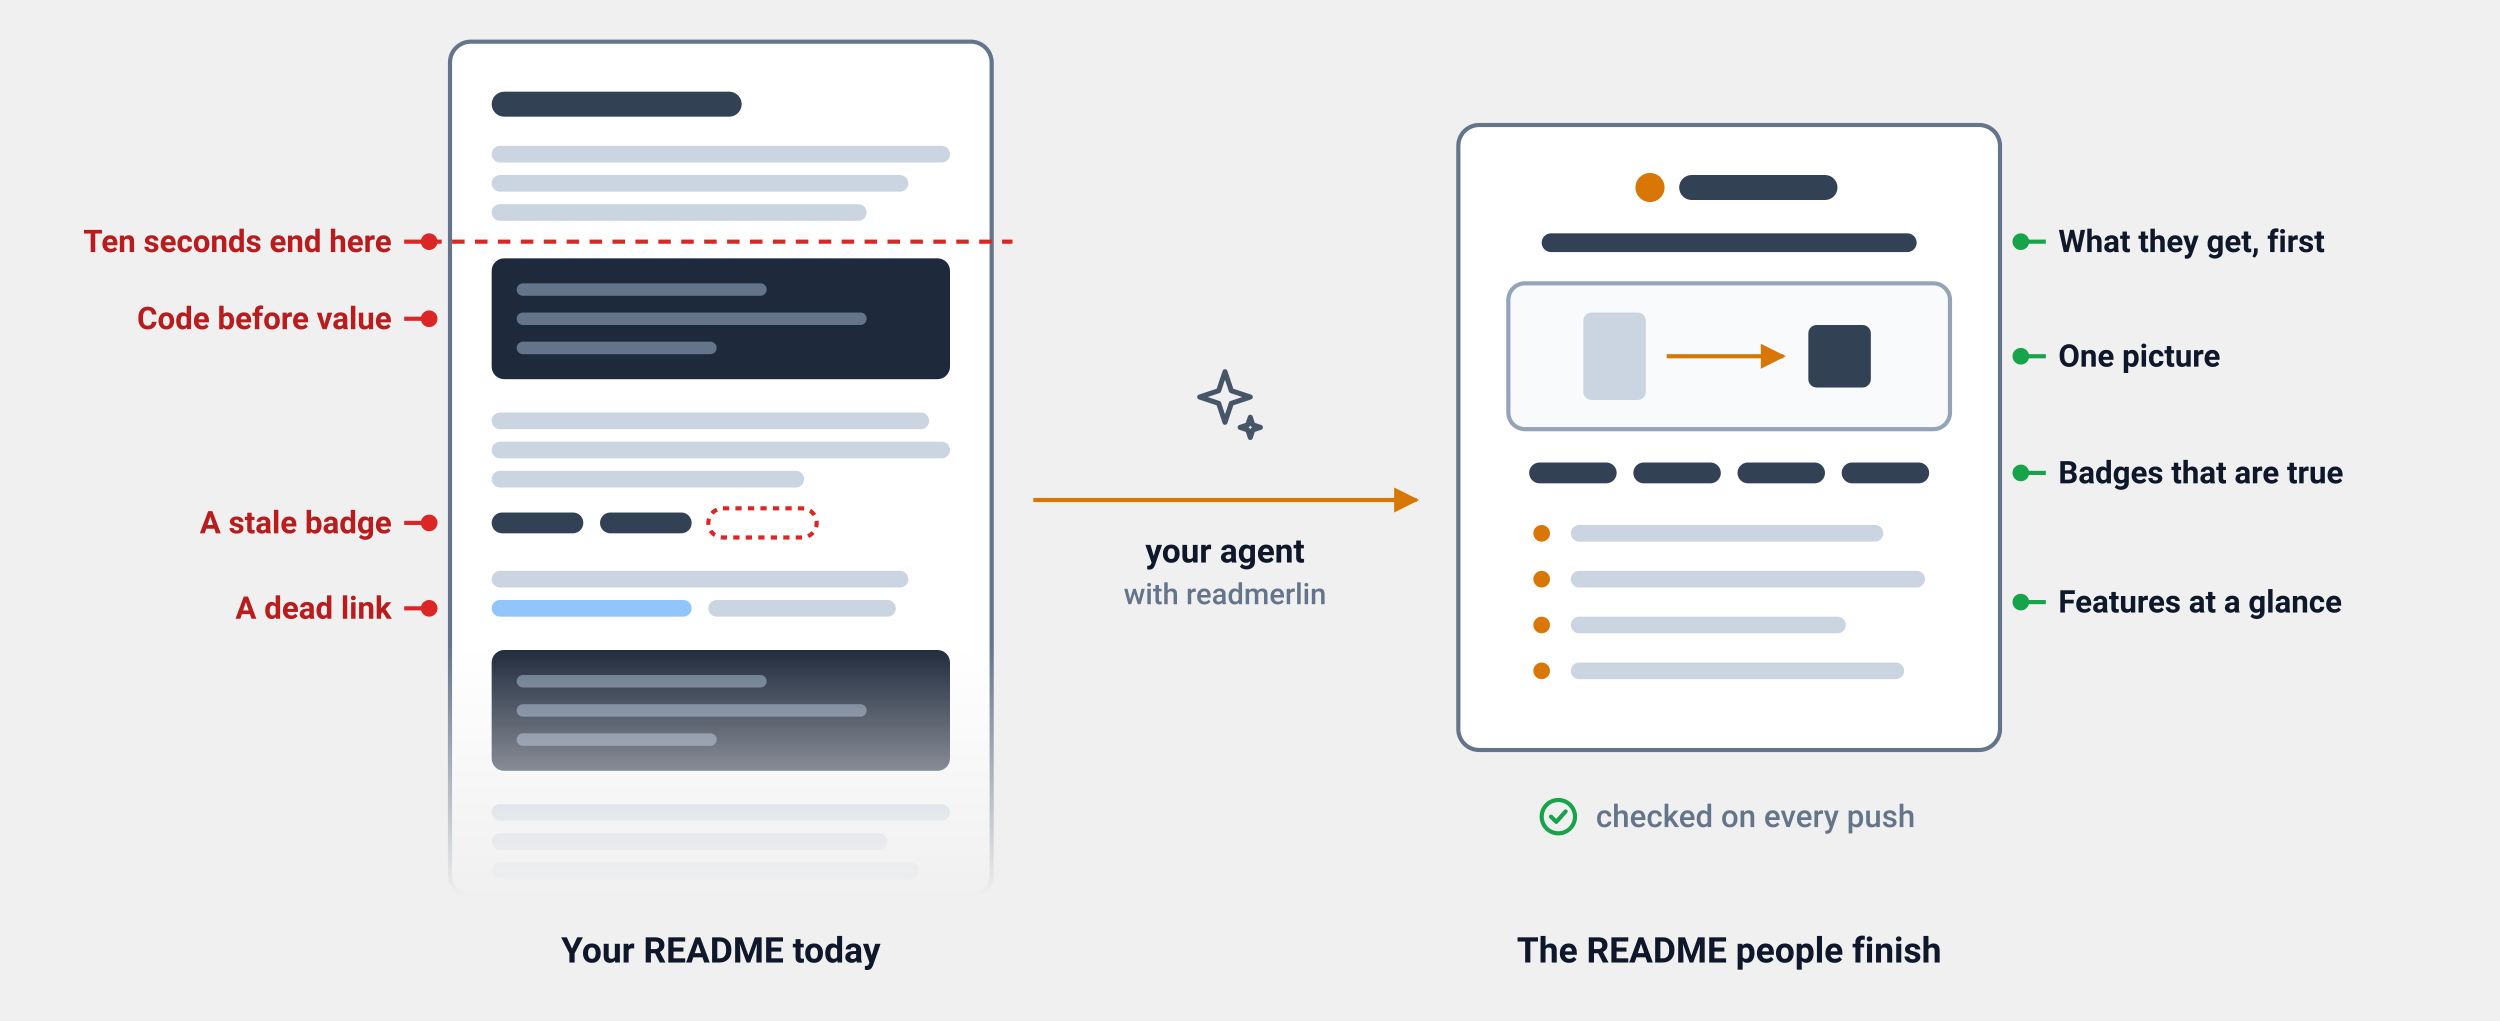
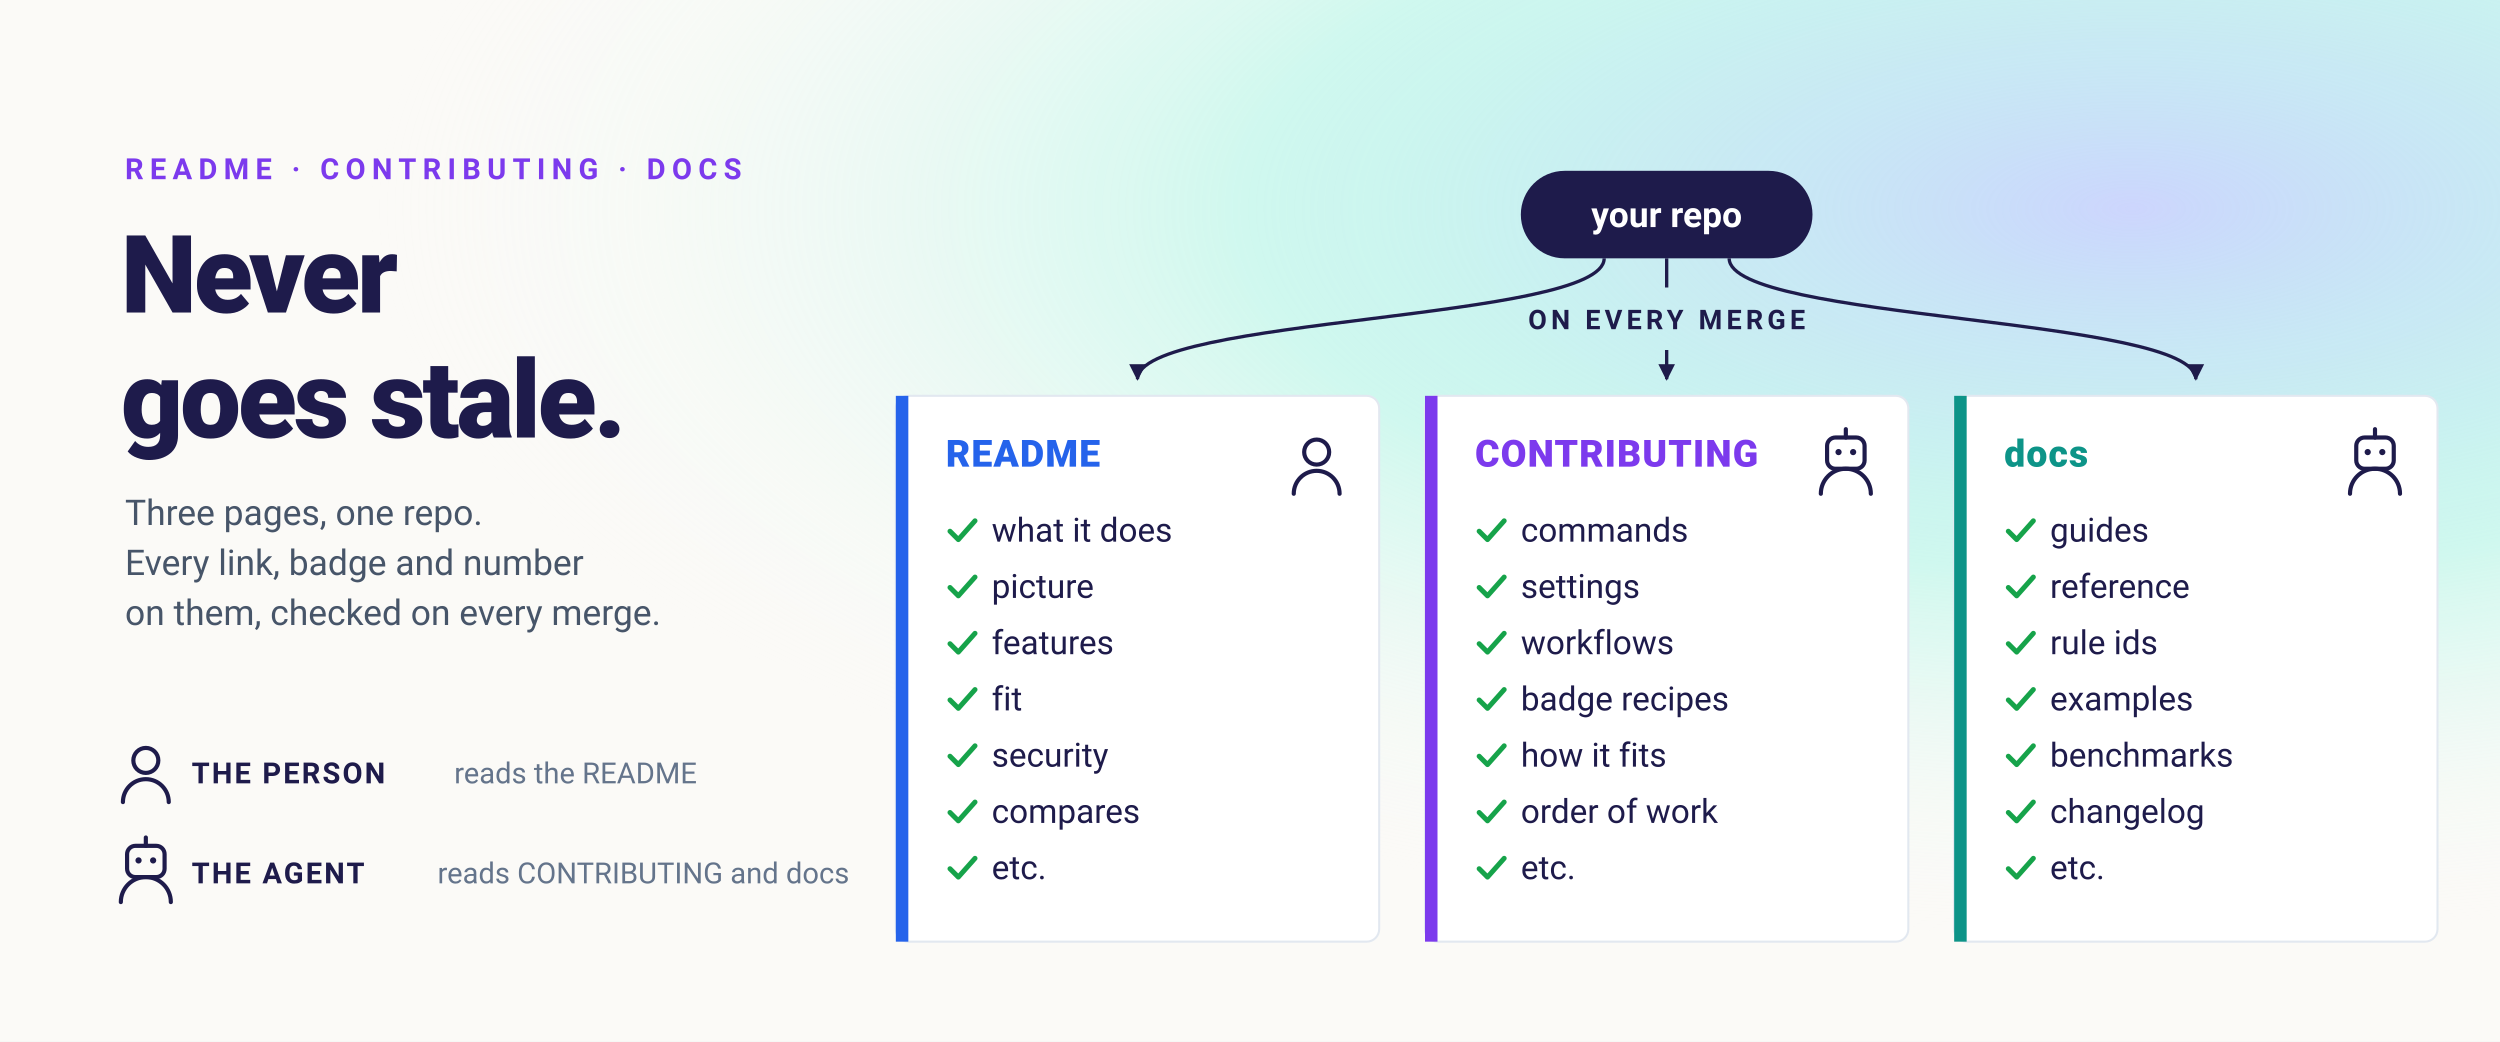
- <svg xmlns="http://www.w3.org/2000/svg" viewBox="0 0 1200 490" width="1200" height="490" role="img" aria-labelledby="hero-title">
+ <svg xmlns="http://www.w3.org/2000/svg" viewBox="0 0 1200 500" width="1200" height="500" role="img" aria-labelledby="t">
  <defs>
-     <marker id="arrow" viewBox="0 0 10 10" refX="9" refY="5" markerWidth="6" markerHeight="6" orient="auto-start-reverse">
-       <path d="M0,0 L10,5 L0,10 z" fill="#d97706" />
+     <marker id="a" viewBox="0 0 10 10" refX="9" refY="5" markerWidth="5" markerHeight="5" orient="auto-start-reverse">
+       <path d="M0,0 L10,5 L0,10 z" fill="#1e1b4b" />
    </marker>
-     <linearGradient id="fade" x1="0" y1="0" x2="0" y2="1">
-       <stop offset="0.72" stop-color="#fff" />
-       <stop offset="1" stop-color="#000" />
-     </linearGradient>
+     <radialGradient id="wash" cx="0.85" cy="0.2" r="0.7">
+       <stop offset="0" stop-color="#c7d2fe" stop-opacity="0.9" />
+       <stop offset="0.5" stop-color="#99f6e4" stop-opacity="0.45" />
+       <stop offset="1" stop-color="#fbfaf7" stop-opacity="0" />
+     </radialGradient>
    <style>
-       .card { fill: #f8fafc; stroke: #94a3b8; stroke-width: 2; }
-       .more { stroke-dasharray: 4 4; }
-       .glyph { fill: none; stroke: #475569; stroke-width: 2; stroke-linejoin: round; stroke-linecap: round; }
-       .ok { stroke: #16a34a; }
-       .title { font-family: system-ui, -apple-system, "Segoe UI", Roboto, Helvetica, Arial, sans-serif; fill: #0f172a; font-weight: 600; }
-       .muted { font-family: system-ui, -apple-system, "Segoe UI", Roboto, Helvetica, Arial, sans-serif; fill: #64748b; font-weight: 500; }
-       .wrong { font-family: system-ui, -apple-system, "Segoe UI", Roboto, Helvetica, Arial, sans-serif; fill: #b91c1c; font-weight: 600; }
-       .flow { fill: none; stroke: #d97706; stroke-width: 2; }
-       .dot { fill: #d97706; }
-       .bar { fill: #cbd5e1; }
-       .pill { fill: #334155; }
-       .code { fill: #1e293b; } .codeline { fill: #64748b; }
-       .stale { fill: none; stroke: #dc2626; stroke-width: 2; stroke-dasharray: 3 3; } .dead { fill: #93c5fd; }
-       .mark { fill: #dc2626; } .lead { stroke: #dc2626; stroke-width: 2; } .good { fill: #16a34a; } .goodlead { stroke: #16a34a; stroke-width: 2; }
-       .fold { stroke: #dc2626; stroke-width: 2; stroke-dasharray: 6 5; }
-       .rule { stroke: #94a3b8; stroke-width: 2; }
-       .sheet { stroke: #94a3b8; stroke-width: 2; }
-       .front { fill: #ffffff; stroke: #64748b; } .back1 { fill: #f4f7fa; } .back2 { fill: #eef2f7; }
-       @media (prefers-color-scheme: dark) {
-         .card { fill: #1e293b; stroke: #64748b; } .glyph { stroke: #cbd5e1; } .ok { stroke: #4ade80; }
-         .title { fill: #f1f5f9; } .muted { fill: #94a3b8; } .wrong { fill: #fca5a5; } .bar { fill: #475569; } .pill { fill: #cbd5e1; } .rule { stroke: #64748b; }
-         .code { fill: #020617; } .codeline { fill: #475569; } .dead { fill: #3b82f6; } .stale, .lead, .fold { stroke: #f87171; } .mark { fill: #f87171; } .good { fill: #4ade80; } .goodlead { stroke: #4ade80; }
-         .sheet { stroke: #64748b; } .front { fill: #0f172a; stroke: #94a3b8; } .back1 { fill: #172033; } .back2 { fill: #1e293b; }
-       }
-     </style>
+ .paper{fill:#fbfaf7}
+ .eyebrow{font-family:system-ui, -apple-system, "Segoe UI", Roboto, Helvetica, Arial, sans-serif;font-size:14px;font-weight:700;letter-spacing:3px;fill:#7c3aed}
+ .big{font-family:system-ui, -apple-system, "Segoe UI", Roboto, Helvetica, Arial, sans-serif;font-size:52px;font-weight:800;letter-spacing:-1.5px;fill:#1e1b4b}
+ .sub{font-family:system-ui, -apple-system, "Segoe UI", Roboto, Helvetica, Arial, sans-serif;font-size:17px;fill:#475569}
+ .card{fill:#ffffff;stroke:#e2e8f0;stroke-width:1}
+ .head{font-family:system-ui, -apple-system, "Segoe UI", Roboto, Helvetica, Arial, sans-serif;font-size:18px;font-weight:800;letter-spacing:0.5px}
+ .item{font-family:system-ui, -apple-system, "Segoe UI", Roboto, Helvetica, Arial, sans-serif;font-size:16px;fill:#1e1b4b}
+ .tick{fill:none;stroke:#16a34a;stroke-width:2.4;stroke-linecap:round;stroke-linejoin:round}
+ .flow{fill:none;stroke:#1e1b4b;stroke-width:1.6}
+ .merge{font-family:system-ui, -apple-system, "Segoe UI", Roboto, Helvetica, Arial, sans-serif;font-size:13px;font-weight:700;letter-spacing:2px;fill:#1e1b4b}
+ .repo{fill:#1e1b4b}
+ .repotext{font-family:system-ui, -apple-system, "Segoe UI", Roboto, Helvetica, Arial, sans-serif;font-size:17px;font-weight:700;fill:#ffffff}
+ .glyph{fill:none;stroke:#1e1b4b;stroke-width:2.2;stroke-linejoin:round;stroke-linecap:round}
+ .who{font-family:system-ui, -apple-system, "Segoe UI", Roboto, Helvetica, Arial, sans-serif;font-size:14px;font-weight:700;letter-spacing:1px;fill:#1e1b4b}
+ .cap{font-family:system-ui, -apple-system, "Segoe UI", Roboto, Helvetica, Arial, sans-serif;font-size:14px;fill:#64748b}
+ @media (prefers-color-scheme: dark){
+  .paper{fill:#0f1222}.big,.item,.flow,.merge,.who,.glyph{fill:#f8fafc;stroke:#f8fafc}.item,.big,.merge,.who{stroke:none}.flow,.glyph{fill:none}.card{fill:#171a2e;stroke:#2a2f4a}.sub{fill:#a5b4fc}.cap{fill:#94a3b8}.repo{fill:#f8fafc}.repotext{fill:#1e1b4b}.tick{stroke:#4ade80}
+ }
+ </style>
  </defs>
-   <mask id="long">
-     <rect x="0" y="0" width="1200" height="430" fill="url(#fade)" />
-   </mask>
-   <g mask="url(#long)">
-     <rect class="sheet front" x="216" y="20" width="260" height="410" rx="10" />
-     <rect class="pill" x="236" y="44" width="120" height="12" rx="6" />
-     <rect class="bar" x="236" y="70" width="220" height="8" rx="4" />
-     <rect class="bar" x="236" y="84" width="200" height="8" rx="4" />
-     <rect class="bar" x="236" y="98" width="180" height="8" rx="4" />
-     <rect class="code" x="236" y="124" width="220" height="58" rx="6" />
-     <rect class="codeline" x="248" y="136" width="120" height="6" rx="3" />
-     <rect class="codeline" x="248" y="150" width="168" height="6" rx="3" />
-     <rect class="codeline" x="248" y="164" width="96" height="6" rx="3" />
-     <rect class="bar" x="236" y="198" width="210" height="8" rx="4" />
-     <rect class="bar" x="236" y="212" width="220" height="8" rx="4" />
-     <rect class="bar" x="236" y="226" width="150" height="8" rx="4" />
-     <rect class="pill" x="236" y="246" width="44" height="10" rx="5" />
-     <rect class="pill" x="288" y="246" width="44" height="10" rx="5" />
-     <rect class="stale" x="340" y="244" width="52" height="14" rx="7" />
-     <rect class="bar" x="236" y="274" width="200" height="8" rx="4" />
-     <rect class="dead" x="236" y="288" width="96" height="8" rx="4" />
-     <rect class="bar" x="340" y="288" width="90" height="8" rx="4" />
-     <rect class="code" x="236" y="312" width="220" height="58" rx="6" />
-     <rect class="codeline" x="248" y="324" width="120" height="6" rx="3" />
-     <rect class="codeline" x="248" y="338" width="168" height="6" rx="3" />
-     <rect class="codeline" x="248" y="352" width="96" height="6" rx="3" />
-     <rect class="bar" x="236" y="386" width="220" height="8" rx="4" />
-     <rect class="bar" x="236" y="400" width="190" height="8" rx="4" />
-     <rect class="bar" x="236" y="414" width="205" height="8" rx="4" />
+   <rect class="paper" x="0" y="0" width="1200" height="500" />
+   <rect x="0" y="0" width="1200" height="500" fill="url(#wash)" />
+   <text class="eyebrow" x="60" y="86">README · CONTRIBUTING · DOCS</text>
+   <text class="big" x="58" y="150">Never</text>
+   <text class="big" x="58" y="210">goes stale.</text>
+   <text class="sub" x="60" y="252">Three pages, one repo.</text>
+   <text class="sub" x="60" y="276">Every link, badge and number</text>
+   <text class="sub" x="60" y="300">on them, checked on every merge.</text>
+   <g class="glyph" style="stroke-width:2">
+     <circle cx="70" cy="365" r="6" />
+     <path d="M59,385 a11,11 0 0 1 22,0" />
  </g>
-   <path class="fold" d="M206,116 h280" />
-   <circle class="mark" cx="206" cy="116" r="4" />
-   <path class="lead" d="M206,116 h-12" />
-   <text class="wrong" x="188" y="121" font-size="15" text-anchor="end">Ten seconds end here</text>
-   <circle class="mark" cx="206" cy="153" r="4" />
-   <path class="lead" d="M206,153 h-12" />
-   <text class="wrong" x="188" y="158" font-size="15" text-anchor="end">Code before value</text>
-   <circle class="mark" cx="206" cy="251" r="4" />
-   <path class="lead" d="M206,251 h-12" />
-   <text class="wrong" x="188" y="256" font-size="15" text-anchor="end">A stale badge</text>
-   <circle class="mark" cx="206" cy="292" r="4" />
-   <path class="lead" d="M206,292 h-12" />
-   <text class="wrong" x="188" y="297" font-size="15" text-anchor="end">A dead link</text>
-   <text class="title" x="346" y="462" font-size="17" text-anchor="middle">Your README today</text>
-   <g class="glyph" transform="translate(571,176) scale(1.214)">
-     <path d="M14,2 l2.5,7.5 L24,12 l-7.5,2.5 L14,22 l-2.5,-7.5 L4,12 l7.5,-2.5 z" />
-     <path d="M24,20 l1,3 3,1 -3,1 -1,3 -1,-3 -3,-1 3,-1 z" />
+   <text class="who" x="92" y="376">THE PERSON</text>
+   <text class="cap" x="218" y="376">reads the README</text>
+   <g class="glyph" style="stroke-width:2">
+     <rect x="61" y="406" width="18" height="15" rx="4" />
+     <path d="M70,406 v-4" />
+     <path d="M58,433 a12,12 0 0 1 24,0" />
  </g>
-   <path class="flow" d="M496,240 L 680,240" marker-end="url(#arrow)" />
-   <text class="title" x="588" y="270" font-size="16" text-anchor="middle">your agent</text>
-   <text class="muted" x="588" y="290" font-size="14" text-anchor="middle">with readmerlin</text>
-   <rect class="sheet front" x="700" y="60" width="260" height="300" rx="10" />
-   <circle class="dot" cx="792" cy="90" r="7" />
-   <rect class="pill" x="806" y="84" width="76" height="12" rx="6" />
-   <rect class="pill" x="740" y="112" width="180" height="9" rx="4.5" />
-   <rect class="card" x="724" y="136" width="212" height="70" rx="8" />
-   <rect class="bar" x="760" y="150" width="30" height="42" rx="4" />
-   <path class="flow" d="M800,171 h56" marker-end="url(#arrow)" />
-   <rect class="pill" x="868" y="156" width="30" height="30" rx="4" />
-   <rect class="pill" x="734" y="222" width="42" height="10" rx="5" />
-   <rect class="pill" x="784" y="222" width="42" height="10" rx="5" />
-   <rect class="pill" x="834" y="222" width="42" height="10" rx="5" />
-   <rect class="pill" x="884" y="222" width="42" height="10" rx="5" />
-   <circle class="dot" cx="740" cy="256" r="4" />
-   <rect class="bar" x="754" y="252" width="150" height="8" rx="4" />
-   <circle class="dot" cx="740" cy="278" r="4" />
-   <rect class="bar" x="754" y="274" width="170" height="8" rx="4" />
-   <circle class="dot" cx="740" cy="300" r="4" />
-   <rect class="bar" x="754" y="296" width="132" height="8" rx="4" />
-   <circle class="dot" cx="740" cy="322" r="4" />
-   <rect class="bar" x="754" y="318" width="160" height="8" rx="4" />
-   <circle class="good" cx="970" cy="116" r="4" />
-   <path class="goodlead" d="M970,116 h12" />
-   <text class="title" x="988" y="121" font-size="15">What they get, first</text>
-   <circle class="good" cx="970" cy="171" r="4" />
-   <path class="goodlead" d="M970,171 h12" />
-   <text class="title" x="988" y="176" font-size="15">One picture</text>
-   <circle class="good" cx="970" cy="227" r="4" />
-   <path class="goodlead" d="M970,227 h12" />
-   <text class="title" x="988" y="232" font-size="15">Badges that are true</text>
-   <circle class="good" cx="970" cy="289" r="4" />
-   <path class="goodlead" d="M970,289 h12" />
-   <text class="title" x="988" y="294" font-size="15">Features at a glance</text>
-   <g class="glyph ok" transform="translate(738,382)">
-     <circle cx="10" cy="10" r="8" />
-     <path d="M6.5,10 l2.5,2.5 4.5,-5" />
+   <circle cx="66.5" cy="413" r="1.5" fill="#1e1b4b" />
+   <circle cx="73.5" cy="413" r="1.5" fill="#1e1b4b" />
+   <text class="who" x="92" y="424">THE AGENT</text>
+   <text class="cap" x="210" y="424">reads CONTRIBUTING and docs</text>
+   <rect class="repo" x="730" y="82" width="140" height="42" rx="21" />
+   <text class="repotext" x="800" y="109" text-anchor="middle">your repo</text>
+   <path class="flow" d="M770,124 C 770,154 546,152 546,182" marker-end="url(#a)" />
+   <path class="flow" d="M800,124 v14" />
+   <path class="flow" d="M800,168 v14" marker-end="url(#a)" />
+   <path class="flow" d="M830,124 C 830,154 1054,152 1054,182" marker-end="url(#a)" />
+   <text class="merge" x="800" y="158" text-anchor="middle">ON EVERY MERGE</text>
+   <rect class="card" x="430" y="190" width="232" height="262" rx="6" />
+   <rect x="430" y="190" width="6" height="262" fill="#2563eb" />
+   <text class="head" x="454" y="224" style="fill:#2563eb">README</text>
+   <g class="glyph" style="stroke-width:2">
+     <circle cx="632" cy="217" r="6" />
+     <path d="M621,237 a11,11 0 0 1 22,0" />
  </g>
-   <text class="muted" x="766" y="397" font-size="15">checked on every push</text>
-   <text class="title" x="830" y="462" font-size="17" text-anchor="middle">The README people finish</text>
+   <path class="tick" d="M456,255 l4,4 l8,-9" />
+   <text class="item" x="476" y="260">what it does</text>
+   <path class="tick" d="M456,282 l4,4 l8,-9" />
+   <text class="item" x="476" y="287">picture</text>
+   <path class="tick" d="M456,309 l4,4 l8,-9" />
+   <text class="item" x="476" y="314">features</text>
+   <path class="tick" d="M456,336 l4,4 l8,-9" />
+   <text class="item" x="476" y="341">fit</text>
+   <path class="tick" d="M456,363 l4,4 l8,-9" />
+   <text class="item" x="476" y="368">security</text>
+   <path class="tick" d="M456,390 l4,4 l8,-9" />
+   <text class="item" x="476" y="395">compares</text>
+   <path class="tick" d="M456,417 l4,4 l8,-9" />
+   <text class="item" x="476" y="422">etc.</text>
+   <rect class="card" x="684" y="190" width="232" height="262" rx="6" />
+   <rect x="684" y="190" width="6" height="262" fill="#7c3aed" />
+   <text class="head" x="708" y="224" style="fill:#7c3aed">CONTRIBUTING</text>
+   <g class="glyph" style="stroke-width:2">
+     <rect x="877" y="210" width="18" height="15" rx="4" />
+     <path d="M886,210 v-4" />
+     <path d="M874,237 a12,12 0 0 1 24,0" />
+   </g>
+   <circle cx="882.5" cy="217" r="1.5" fill="#1e1b4b" />
+   <circle cx="889.5" cy="217" r="1.5" fill="#1e1b4b" />
+   <path class="tick" d="M710,255 l4,4 l8,-9" />
+   <text class="item" x="730" y="260">commands</text>
+   <path class="tick" d="M710,282 l4,4 l8,-9" />
+   <text class="item" x="730" y="287">settings</text>
+   <path class="tick" d="M710,309 l4,4 l8,-9" />
+   <text class="item" x="730" y="314">workflows</text>
+   <path class="tick" d="M710,336 l4,4 l8,-9" />
+   <text class="item" x="730" y="341">badge recipes</text>
+   <path class="tick" d="M710,363 l4,4 l8,-9" />
+   <text class="item" x="730" y="368">how it fits</text>
+   <path class="tick" d="M710,390 l4,4 l8,-9" />
+   <text class="item" x="730" y="395">order of work</text>
+   <path class="tick" d="M710,417 l4,4 l8,-9" />
+   <text class="item" x="730" y="422">etc.</text>
+   <rect class="card" x="938" y="190" width="232" height="262" rx="6" />
+   <rect x="938" y="190" width="6" height="262" fill="#0d9488" />
+   <text class="head" x="962" y="224" style="fill:#0d9488">docs</text>
+   <g class="glyph" style="stroke-width:2">
+     <rect x="1131" y="210" width="18" height="15" rx="4" />
+     <path d="M1140,210 v-4" />
+     <path d="M1128,237 a12,12 0 0 1 24,0" />
+   </g>
+   <circle cx="1136.5" cy="217" r="1.5" fill="#1e1b4b" />
+   <circle cx="1143.5" cy="217" r="1.5" fill="#1e1b4b" />
+   <path class="tick" d="M964,255 l4,4 l8,-9" />
+   <text class="item" x="984" y="260">guides</text>
+   <path class="tick" d="M964,282 l4,4 l8,-9" />
+   <text class="item" x="984" y="287">reference</text>
+   <path class="tick" d="M964,309 l4,4 l8,-9" />
+   <text class="item" x="984" y="314">rule ids</text>
+   <path class="tick" d="M964,336 l4,4 l8,-9" />
+   <text class="item" x="984" y="341">examples</text>
+   <path class="tick" d="M964,363 l4,4 l8,-9" />
+   <text class="item" x="984" y="368">benchmarks</text>
+   <path class="tick" d="M964,390 l4,4 l8,-9" />
+   <text class="item" x="984" y="395">changelog</text>
+   <path class="tick" d="M964,417 l4,4 l8,-9" />
+   <text class="item" x="984" y="422">etc.</text>
</svg>
